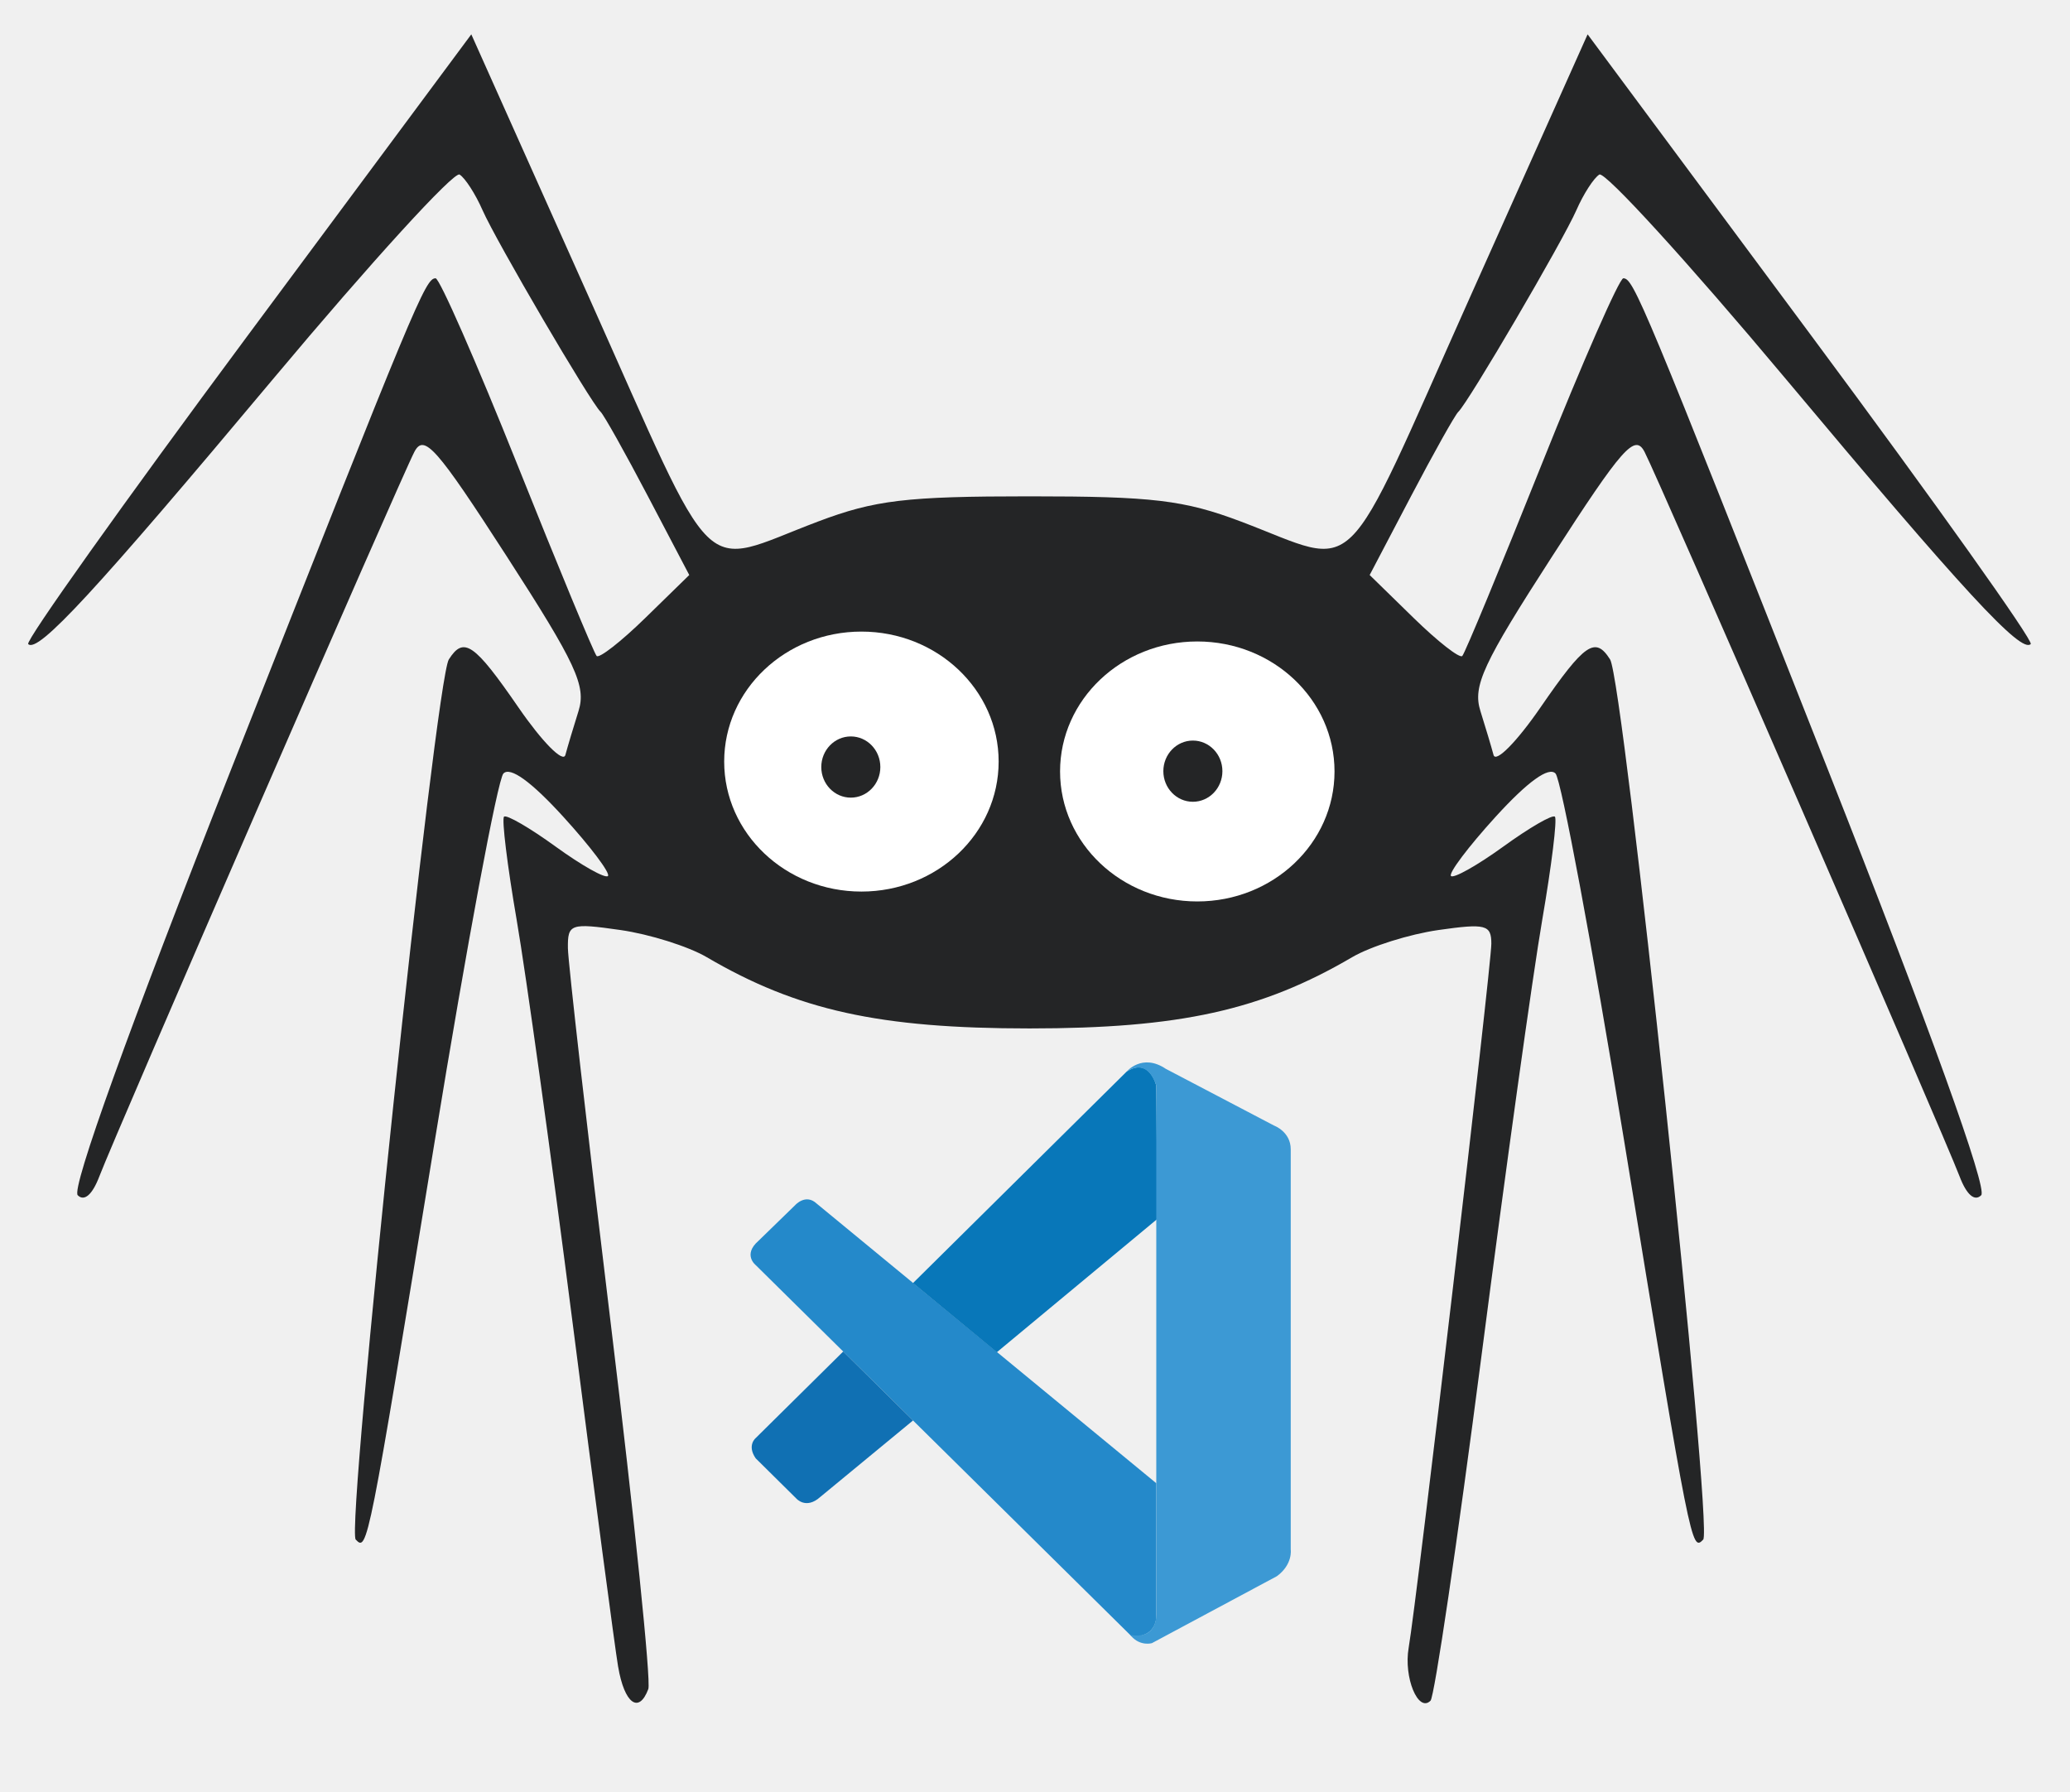
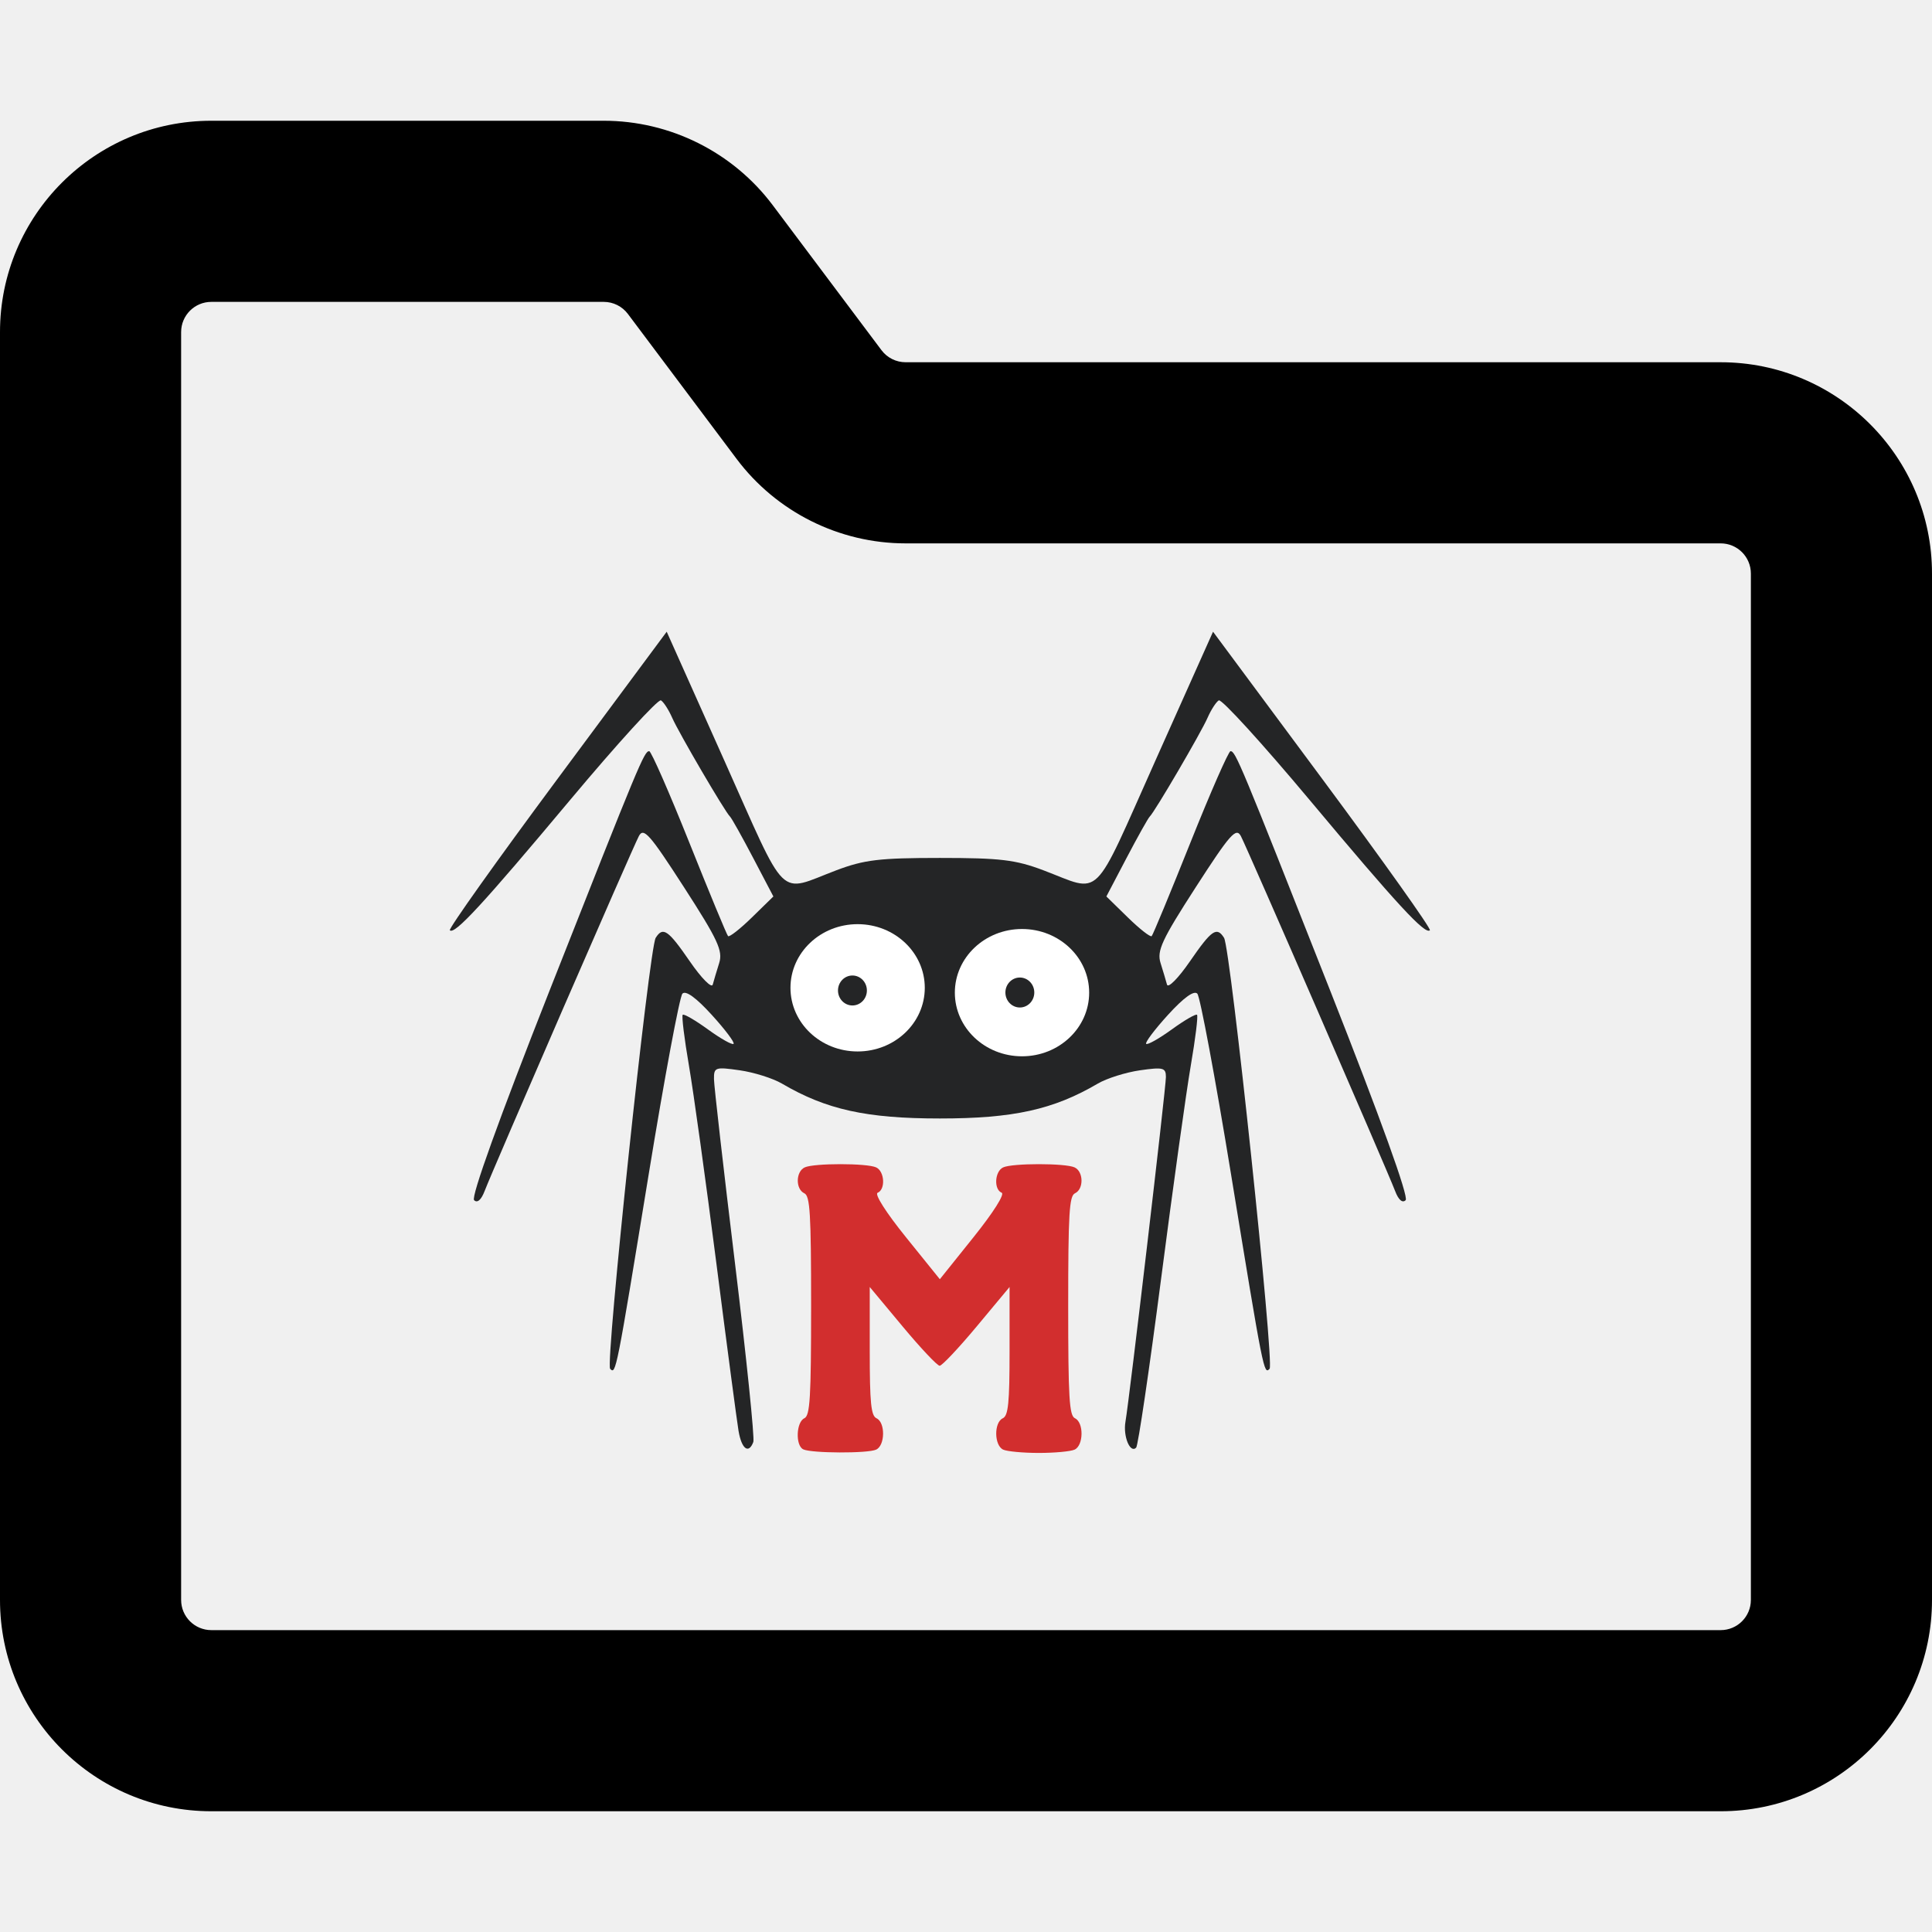
- <svg xmlns="http://www.w3.org/2000/svg" width="65.617mm" height="56.797mm" viewBox="0 0 65.617 56.797" version="1.1">
-   <g transform="translate(-122.9447,-25.48321)">
-     <g id="g529" transform="translate(32.18368,-23.43935)">
-       <path style="fill:#242526;stroke-width:0.353;fill-opacity:1" d="m 110.355,101.751 c -0.106,-0.631 -0.753,-5.512 -1.436,-10.848 -0.683,-5.336 -1.485,-11.109 -1.781,-12.829 -0.296,-1.72 -0.476,-3.19 -0.4,-3.266 0.076,-0.076 0.813,0.351 1.638,0.949 0.825,0.598 1.57,1.017 1.656,0.931 0.085,-0.085 -0.551,-0.931 -1.415,-1.878 -1.016,-1.115 -1.686,-1.598 -1.899,-1.37 -0.181,0.194 -1.16,5.433 -2.175,11.642 -2.114,12.922 -2.135,13.028 -2.506,12.638 -0.317,-0.333 2.527,-27.226 2.951,-27.895 0.472,-0.745 0.807,-0.513 2.213,1.528 0.746,1.083 1.413,1.758 1.482,1.499 0.069,-0.258 0.257,-0.886 0.417,-1.395 0.249,-0.792 -0.08,-1.5 -2.279,-4.906 -2.226,-3.448 -2.617,-3.891 -2.924,-3.308 -0.422,0.802 -9.478,21.627 -9.987,22.966 -0.221,0.581 -0.478,0.804 -0.685,0.597 -0.208,-0.208 1.622,-5.286 4.885,-13.556 5.837,-14.792 6.134,-15.507 6.459,-15.507 0.127,0 1.293,2.659 2.593,5.909 1.299,3.25 2.43,5.978 2.512,6.062 0.083,0.084 0.777,-0.458 1.543,-1.206 l 1.393,-1.36 -1.311,-2.498 c -0.721,-1.374 -1.395,-2.577 -1.499,-2.674 -0.32,-0.3 -3.315,-5.415 -3.745,-6.396 -0.224,-0.51 -0.551,-1.017 -0.726,-1.125 -0.176,-0.109 -2.817,2.786 -5.87,6.431 -5.679,6.783 -7.5,8.755 -7.804,8.45 -0.095,-0.095 3.027,-4.482 6.937,-9.749 l 7.109,-9.576 3.715,8.302 c 4.168,9.313 3.432,8.591 7.275,7.14 1.804,-0.681 2.795,-0.799 6.703,-0.799 3.908,0 4.899,0.118 6.703,0.799 3.843,1.451 3.107,2.174 7.275,-7.14 l 3.715,-8.302 7.109,9.576 c 3.91,5.267 7.032,9.654 6.937,9.749 -0.304,0.304 -2.125,-1.667 -7.804,-8.45 -3.053,-3.646 -5.694,-6.54 -5.87,-6.431 -0.176,0.109 -0.503,0.615 -0.726,1.125 -0.43,0.981 -3.425,6.096 -3.745,6.396 -0.103,0.097 -0.778,1.3 -1.499,2.674 l -1.311,2.498 1.393,1.36 c 0.766,0.748 1.46,1.291 1.543,1.206 0.083,-0.084 1.213,-2.813 2.512,-6.062 1.299,-3.25 2.466,-5.909 2.593,-5.909 0.324,0 0.622,0.715 6.459,15.507 3.263,8.27 5.093,13.348 4.885,13.556 -0.208,0.208 -0.465,-0.016 -0.685,-0.597 -0.509,-1.339 -9.565,-22.164 -9.987,-22.966 -0.307,-0.583 -0.698,-0.141 -2.924,3.308 -2.199,3.406 -2.528,4.114 -2.279,4.906 0.16,0.509 0.348,1.137 0.417,1.395 0.069,0.258 0.736,-0.416 1.482,-1.499 1.406,-2.042 1.742,-2.273 2.213,-1.528 0.423,0.669 3.268,27.562 2.951,27.895 -0.371,0.39 -0.392,0.285 -2.506,-12.638 -1.016,-6.209 -1.995,-11.448 -2.175,-11.642 -0.213,-0.228 -0.883,0.255 -1.899,1.37 -0.864,0.948 -1.5,1.793 -1.415,1.878 0.085,0.085 0.83,-0.334 1.656,-0.931 0.825,-0.598 1.562,-1.025 1.638,-0.949 0.076,0.076 -0.105,1.545 -0.401,3.266 -0.297,1.72 -1.164,7.942 -1.927,13.827 -0.763,5.885 -1.49,10.801 -1.615,10.926 -0.39,0.39 -0.855,-0.735 -0.693,-1.676 0.263,-1.522 2.621,-21.602 2.621,-22.317 0,-0.602 -0.178,-0.648 -1.676,-0.434 -0.922,0.132 -2.152,0.519 -2.734,0.86 -2.876,1.686 -5.47,2.259 -10.231,2.259 -4.761,0 -7.355,-0.573 -10.231,-2.259 -0.582,-0.341 -1.812,-0.728 -2.734,-0.86 -1.587,-0.227 -1.675,-0.196 -1.666,0.576 0.006,0.448 0.618,5.816 1.362,11.928 0.743,6.112 1.277,11.311 1.187,11.553 -0.299,0.8 -0.76,0.46 -0.956,-0.706 z" id="path531" />
-       <ellipse style="fill:#ffffff;stroke-width:0.314" id="path4339" cx="118.067" cy="73.061" rx="4.35" ry="4.12" />
-       <ellipse style="fill:#ffffff;stroke-width:0.314" id="path4339-3" cx="128.714" cy="73.374" rx="4.35" ry="4.12" />
-       <ellipse style="fill:#242526;stroke-width:0.265;fill-opacity:1" id="path5077" cx="117.731" cy="73.234" rx="0.936" ry="0.97" />
-       <ellipse style="fill:#242526;stroke-width:0.265;fill-opacity:1" id="path5077-6" cx="128.574" cy="73.365" rx="0.936" ry="0.97" />
-       <path d="m 114.716,89.02 c 0,0 -0.417,-0.327 0.083,-0.764 l 1.166,-1.134 c 0,0 0.334,-0.382 0.687,-0.049 l 10.762,8.861 v 4.249 c 0,0 -0.005,0.667 -0.793,0.594 z" fill="#2489ca" id="path1" style="stroke-width:0.018" />
-       <path d="m 117.49,91.759 -2.774,2.743 c 0,0 -0.285,0.231 0,0.643 l 1.288,1.274 c 0,0 0.306,0.357 0.758,-0.049 l 2.941,-2.425 z" fill="#1070b3" id="path2" style="stroke-width:0.018" />
-       <path d="m 122.36,91.782 5.087,-4.224 -0.033,-4.226 c 0,0 -0.217,-0.922 -0.942,-0.442 l -6.77,6.7 z" fill="#0877b9" id="path3" style="stroke-width:0.018" />
-       <path d="m 126.621,100.782 c 0.295,0.329 0.654,0.221 0.654,0.221 l 3.965,-2.124 c 0.508,-0.376 0.436,-0.843 0.436,-0.843 V 85.35 c 0,-0.558 -0.525,-0.75 -0.525,-0.75 l -3.436,-1.801 c -0.751,-0.505 -1.243,0.091 -1.243,0.091 0,0 0.633,-0.495 0.942,0.442 v 16.774 c 0,0.115 -0.022,0.229 -0.068,0.331 -0.09,0.198 -0.287,0.384 -0.758,0.306 z" fill="#3c99d4" id="path4" style="stroke-width:0.018" />
-     </g>
+ <svg xmlns="http://www.w3.org/2000/svg" viewBox="0 0 16 16" width="16" height="16" version="1.1" xml:space="preserve">
+   <defs id="defs1" />
+   <path d="M0 2.75C0 1.784.784 1 1.75 1H5c.55 0 1.07.26 1.4.7l.9 1.2a.25.25 0 0 0 .2.1h6.75c.966 0 1.75.784 1.75 1.75v8.5A1.75 1.75 0 0 1 14.25 15H1.75A1.75 1.75 0 0 1 0 13.25Zm1.75-.25a.25.25 0 0 0-.25.25v10.5c0 .138.112.25.25.25h12.5a.25.25 0 0 0 .25-.25v-8.5a.25.25 0 0 0-.25-.25H7.5c-.55 0-1.07-.26-1.4-.7l-.9-1.2a.25.25 0 0 0-.2-.1Z" />
+   <g transform="matrix(0.1278605,0,0,0.1279417,-7.993614,-1.16691)">
+     <path style="fill:#d22e2e;stroke-width:0.321" d="m 114.543,102.935 c -0.512,-0.249 -0.457,-1.765 0.073,-2.011 0.369,-0.171 0.438,-1.315 0.438,-7.281 0,-5.966 -0.069,-7.11 -0.438,-7.281 -0.578,-0.268 -0.562,-1.406 0.024,-1.677 0.599,-0.278 4.027,-0.278 4.626,0 0.549,0.254 0.618,1.426 0.097,1.643 -0.214,0.089 0.542,1.276 1.832,2.874 l 2.197,2.722 2.185,-2.725 c 1.279,-1.595 2.034,-2.787 1.82,-2.874 -0.521,-0.213 -0.452,-1.385 0.097,-1.64 0.599,-0.278 4.027,-0.278 4.626,0 0.586,0.272 0.602,1.409 0.024,1.677 -0.369,0.171 -0.438,1.315 -0.438,7.281 0,5.966 0.069,7.11 0.438,7.281 0.58,0.269 0.563,1.758 -0.024,2.03 -0.254,0.118 -1.295,0.214 -2.313,0.214 -1.018,0 -2.059,-0.096 -2.313,-0.214 -0.587,-0.272 -0.604,-1.761 -0.024,-2.03 0.355,-0.165 0.438,-0.989 0.438,-4.35 v -4.147 l -2.125,2.549 c -1.169,1.402 -2.25,2.549 -2.403,2.549 -0.153,0 -1.235,-1.147 -2.403,-2.549 l -2.125,-2.549 v 4.147 c 0,3.361 0.083,4.186 0.438,4.35 0.58,0.269 0.563,1.758 -0.024,2.03 -0.545,0.253 -4.195,0.238 -4.723,-0.019 z" />
+     <path style="fill:#242526;fill-opacity:1;stroke-width:0.353" d="m 110.355,101.751 c -0.106,-0.631 -0.753,-5.512 -1.436,-10.848 -0.683,-5.336 -1.485,-11.109 -1.781,-12.829 -0.296,-1.72 -0.476,-3.19 -0.4,-3.266 0.076,-0.076 0.813,0.351 1.638,0.949 0.825,0.598 1.57,1.017 1.656,0.931 0.085,-0.085 -0.551,-0.931 -1.415,-1.878 -1.016,-1.115 -1.686,-1.598 -1.899,-1.37 -0.181,0.194 -1.16,5.433 -2.175,11.642 -2.114,12.922 -2.135,13.028 -2.506,12.638 -0.317,-0.333 2.527,-27.226 2.951,-27.895 0.472,-0.745 0.807,-0.513 2.213,1.528 0.746,1.083 1.413,1.758 1.482,1.499 0.069,-0.258 0.257,-0.886 0.417,-1.395 0.249,-0.792 -0.08,-1.5 -2.279,-4.906 -2.226,-3.448 -2.617,-3.891 -2.924,-3.308 -0.422,0.802 -9.478,21.627 -9.987,22.966 -0.221,0.581 -0.478,0.804 -0.685,0.597 -0.208,-0.208 1.622,-5.286 4.885,-13.556 5.837,-14.792 6.134,-15.507 6.459,-15.507 0.127,0 1.293,2.659 2.593,5.909 1.299,3.25 2.43,5.978 2.512,6.062 0.083,0.084 0.777,-0.458 1.543,-1.206 l 1.393,-1.36 -1.311,-2.498 c -0.721,-1.374 -1.395,-2.577 -1.499,-2.674 -0.32,-0.3 -3.315,-5.415 -3.745,-6.396 -0.224,-0.51 -0.551,-1.017 -0.726,-1.125 -0.176,-0.109 -2.817,2.786 -5.87,6.431 -5.679,6.783 -7.5,8.755 -7.804,8.45 -0.095,-0.095 3.027,-4.482 6.937,-9.749 l 7.109,-9.576 3.715,8.302 c 4.168,9.313 3.432,8.591 7.275,7.14 1.804,-0.681 2.795,-0.799 6.703,-0.799 3.908,0 4.899,0.118 6.703,0.799 3.843,1.451 3.107,2.174 7.275,-7.14 l 3.715,-8.302 7.109,9.576 c 3.91,5.267 7.032,9.654 6.937,9.749 -0.304,0.304 -2.125,-1.667 -7.804,-8.45 -3.053,-3.646 -5.694,-6.54 -5.87,-6.431 -0.176,0.109 -0.503,0.615 -0.726,1.125 -0.43,0.981 -3.425,6.096 -3.745,6.396 -0.103,0.097 -0.778,1.3 -1.499,2.674 l -1.311,2.498 1.393,1.36 c 0.766,0.748 1.46,1.291 1.543,1.206 0.083,-0.084 1.213,-2.813 2.512,-6.062 1.299,-3.25 2.466,-5.909 2.593,-5.909 0.324,0 0.622,0.715 6.459,15.507 3.263,8.27 5.093,13.348 4.885,13.556 -0.208,0.208 -0.465,-0.016 -0.685,-0.597 -0.509,-1.339 -9.565,-22.164 -9.987,-22.966 -0.307,-0.583 -0.698,-0.141 -2.924,3.308 -2.199,3.406 -2.528,4.114 -2.279,4.906 0.16,0.509 0.348,1.137 0.417,1.395 0.069,0.258 0.736,-0.416 1.482,-1.499 1.406,-2.042 1.742,-2.273 2.213,-1.528 0.423,0.669 3.268,27.562 2.951,27.895 -0.371,0.39 -0.392,0.285 -2.506,-12.638 -1.016,-6.209 -1.995,-11.448 -2.175,-11.642 -0.213,-0.228 -0.883,0.255 -1.899,1.37 -0.864,0.948 -1.5,1.793 -1.415,1.878 0.085,0.085 0.83,-0.334 1.656,-0.931 0.825,-0.598 1.562,-1.025 1.638,-0.949 0.076,0.076 -0.105,1.545 -0.401,3.266 -0.297,1.72 -1.164,7.942 -1.927,13.827 -0.763,5.885 -1.49,10.801 -1.615,10.926 -0.39,0.39 -0.855,-0.735 -0.693,-1.676 0.263,-1.522 2.621,-21.602 2.621,-22.317 0,-0.602 -0.178,-0.648 -1.676,-0.434 -0.922,0.132 -2.152,0.519 -2.734,0.86 -2.876,1.686 -5.47,2.259 -10.231,2.259 -4.761,0 -7.355,-0.573 -10.231,-2.259 -0.582,-0.341 -1.812,-0.728 -2.734,-0.86 -1.587,-0.227 -1.675,-0.196 -1.666,0.576 0.006,0.448 0.618,5.816 1.362,11.928 0.743,6.112 1.277,11.311 1.187,11.553 -0.299,0.8 -0.76,0.46 -0.956,-0.706 z" />
+     <ellipse style="fill:#ffffff;stroke-width:0.314" cx="118.067" cy="73.061" rx="4.35" ry="4.12" />
+     <ellipse style="fill:#ffffff;stroke-width:0.314" cx="128.714" cy="73.374" rx="4.35" ry="4.12" />
+     <ellipse style="fill:#242526;fill-opacity:1;stroke-width:0.265" cx="117.731" cy="73.234" rx="0.936" ry="0.97" />
+     <ellipse style="fill:#242526;fill-opacity:1;stroke-width:0.265" cx="128.574" cy="73.365" rx="0.936" ry="0.97" />
  </g>
</svg>
